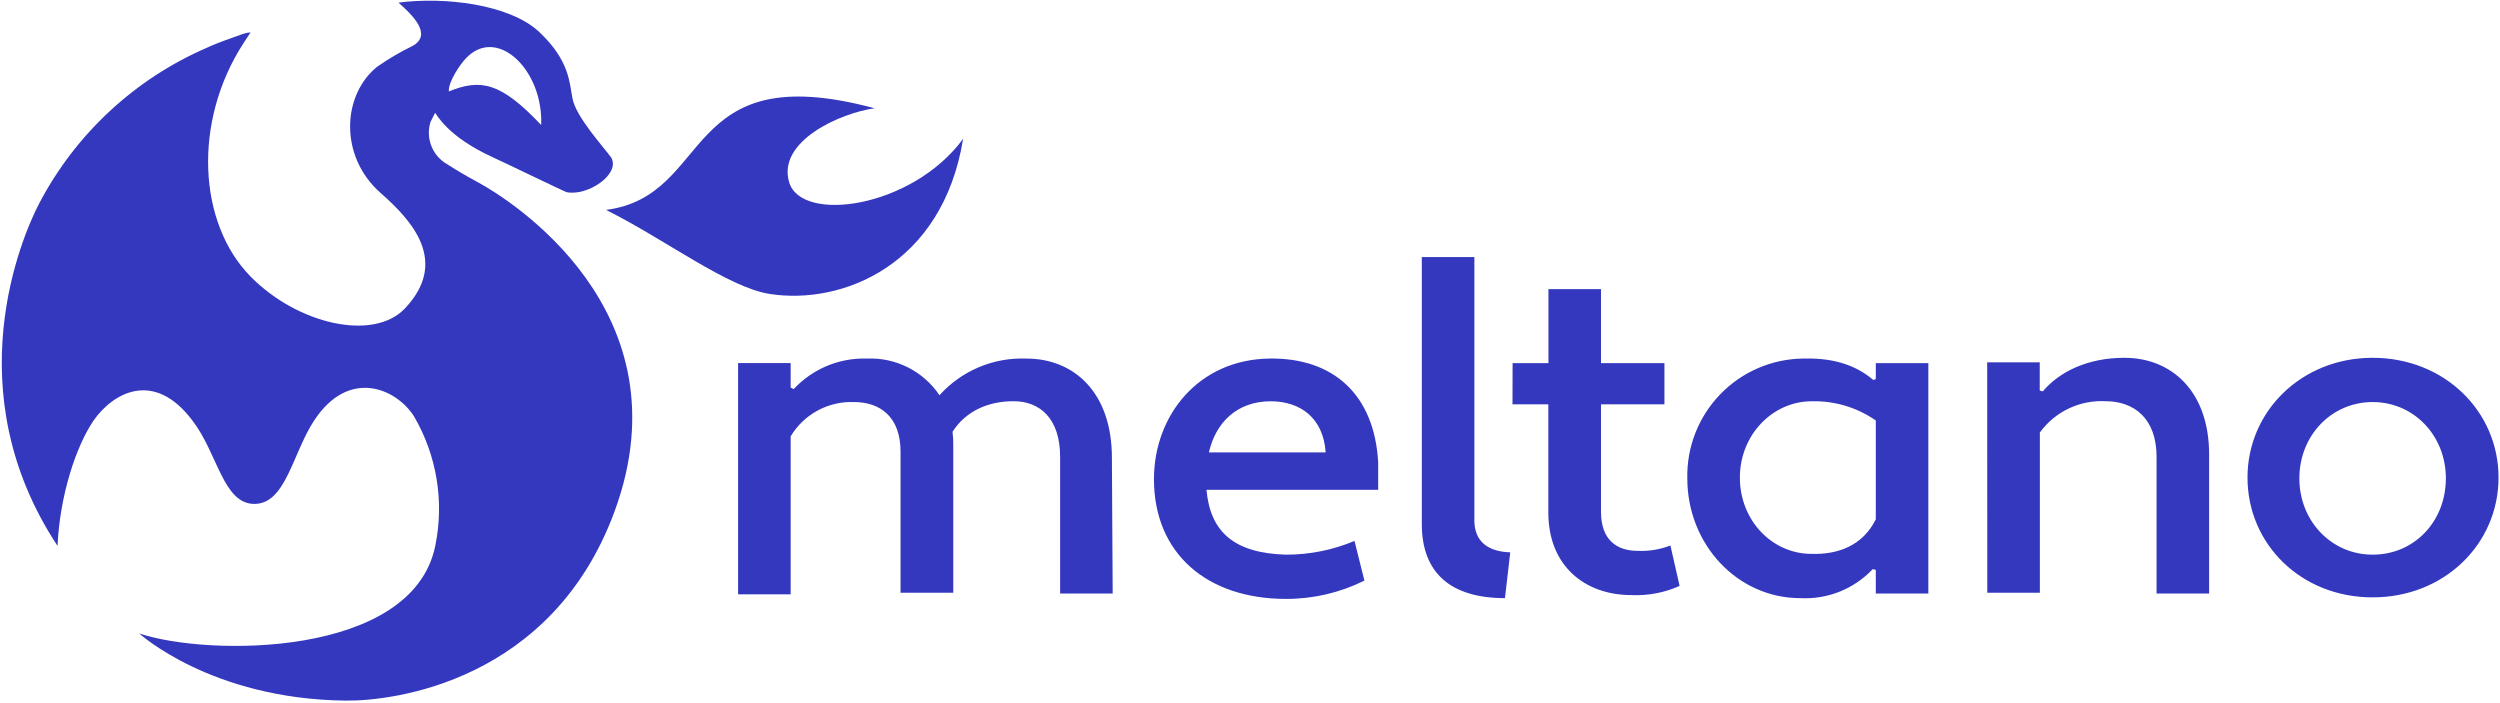
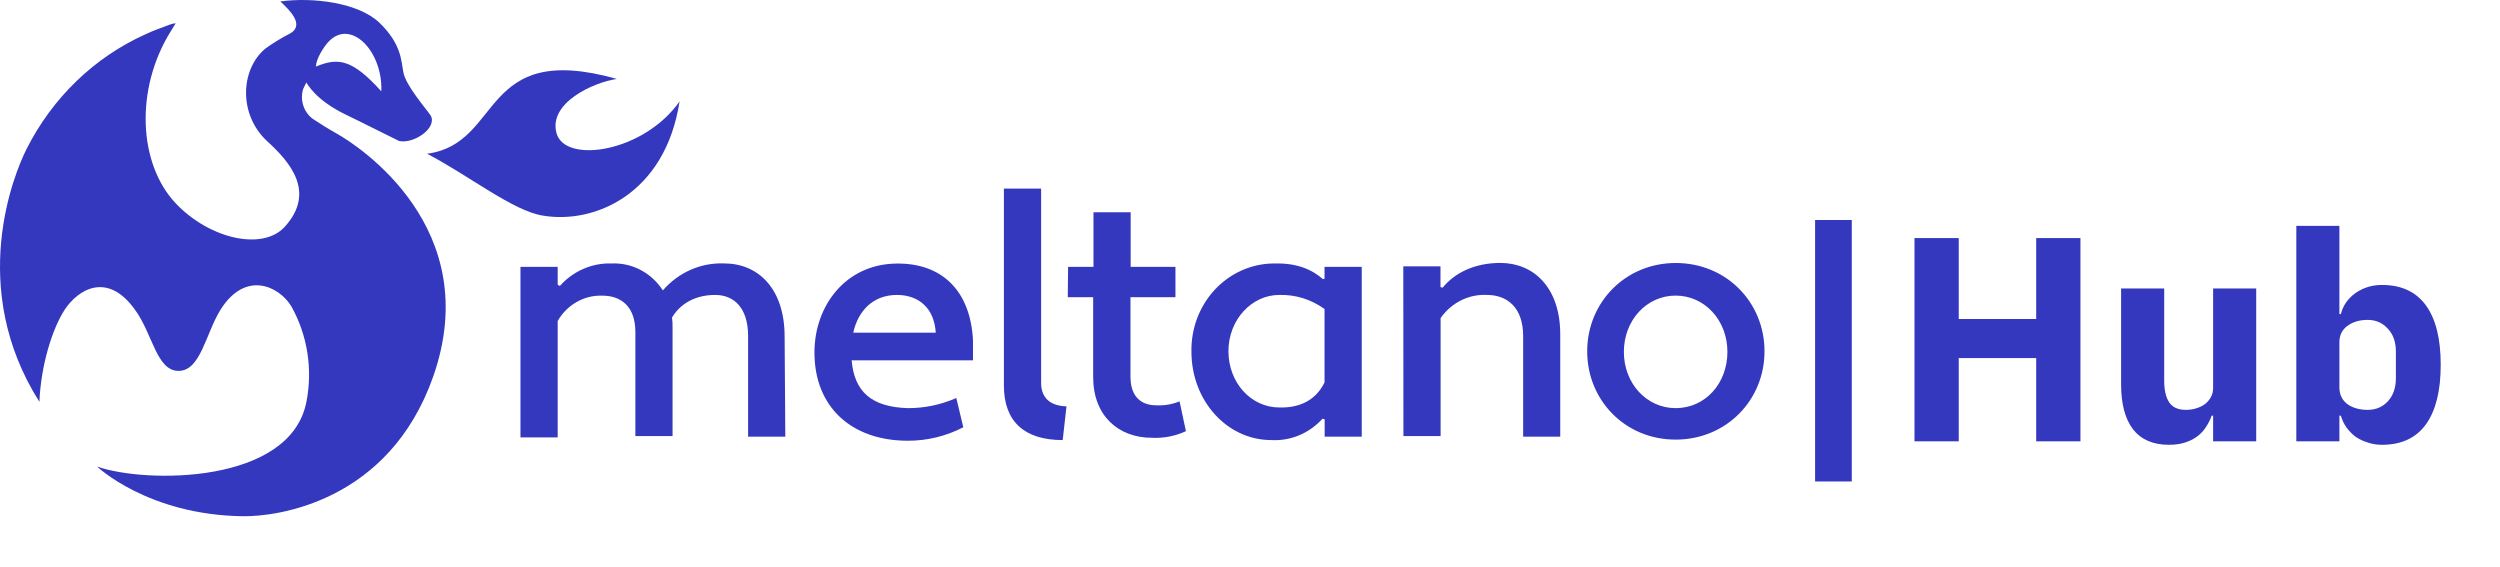
- <svg xmlns="http://www.w3.org/2000/svg" id="Layer_1" data-name="Layer 1" viewBox="0 0 713.46 200.39">
-   <defs>
-     <style>.cls-1{fill:#3438bf;}</style>
-   </defs>
-   <g id="Layer_2" data-name="Layer 2">
-     <g id="Layer_2-2" data-name="Layer 2-2">
-       <path class="cls-1" d="M317.54,169.39h-15v-39c0-11.1-5.88-15.89-13.28-15.89-7,0-13.5,2.61-17.42,8.71a30.18,30.18,0,0,1,.21,4.35v41.59H257V128.89c0-10-5.88-14.15-13.28-14.15a20.18,20.18,0,0,0-18.08,9.79v45.08h-15v-66h15v7l.87.43a27.37,27.37,0,0,1,20.91-8.71,23.71,23.71,0,0,1,20.69,10.46,31.71,31.71,0,0,1,24.82-10.46c13.5,0,24.39,9.58,24.39,28.31Zm75.77-37.45v7.84h-49c1.09,12.19,8.06,18.07,22.65,18.51a50,50,0,0,0,19.59-3.92l2.83,11.32A49.9,49.9,0,0,1,367,170.92c-22.43,0-37.68-12.85-37.68-34.19,0-18.08,12.63-34.19,33.1-34.41C380.47,102.11,392.23,112.56,393.31,131.94ZM345,129.11h33.32c-.65-9.8-7.19-14.59-15.68-14.59C353,114.52,346.93,120.61,345,129.11Zm84.49,41.59c-15.46,0-23.73-7.19-23.73-21.12V73.36h15v75.13c0,6.09,3.92,8.93,10.24,9.14Zm2.18-67.07h10.23V82.51h15v21.12H475v11.76H456.9v30.7c0,7.84,4.35,11.11,10.45,11.11a22.79,22.79,0,0,0,9.36-1.53l2.62,11.54a30.23,30.23,0,0,1-13.72,2.62c-13.5,0-23.74-8.5-23.74-23.52V115.39H431.64Zm103,4.79.65-.22v-4.57h15v65.76h-15v-6.75l-.87-.22a26.48,26.48,0,0,1-20.69,8.28c-17.85,0-32.23-15.24-32.23-34.19a33.47,33.47,0,0,1,33.1-34.19H515c9.14-.21,15.24,2.4,19.6,6.1Zm.65,39.85V120A30.6,30.6,0,0,0,517,114.52c-11.11,0-20.47,9.58-20.47,21.77s9.15,21.78,20.47,21.78C524.62,158.29,531.59,155.67,535.29,148.27Zm31.79-44.86h15v8.06l.87.22c4.79-5.66,12.85-9.58,23.3-9.58,13.28,0,24.17,9.36,24.17,27.65v39.63h-15v-39c0-11.1-6.53-15.89-14.59-15.89a21.75,21.75,0,0,0-18.72,8.93v45.72h-15Zm110-1.3c20.47,0,35.93,15.24,35.93,34.18s-15.46,34.19-35.93,34.19-35.71-15.24-35.71-34.19,15.46-34.18,35.71-34.18Zm0,56.18c12,0,20.9-9.58,20.9-21.78s-9.14-21.77-20.9-21.77-20.91,9.58-20.91,21.77,9.15,21.78,20.91,21.78Z" />
-       <path class="cls-1" d="M274.86,39.61C260.27,59.43,228.69,63.78,225.21,52S240,32.21,249.6,30.9c-55.75-15-45.73,25-76.65,29,17,8.49,34.84,22.21,46.81,24C240.23,87.08,269,75.76,274.86,39.61Z" />
-       <path class="cls-1" d="M136.36,52c-3.26-1.74-6.53-3.7-9.58-5.66a10.35,10.35,0,0,1-3.92-11.54l1.31-2.61c.44.43,3.48,6.75,16.33,12.63,4.36,2,20.47,9.8,21.12,10,5.88,1.31,15.46-5,12.85-9.8-2-2.83-10.23-11.75-11.1-17-.88-4.14-.66-10.67-9.59-19-8.49-7.83-27-10-40.06-8.27,3.7,3.27,10,9.15,3.92,12.41a74.82,74.82,0,0,0-10,5.88c-10,8.06-10.89,25.48.87,35.93,8.93,7.84,19.82,19.6,7,33.1-8.93,9.36-30.49,4.57-44-9.15-15-15.24-16.55-44.2-2-66.63l2-3.05a7.62,7.62,0,0,0-2.17.44c-3.49,1.3-7,2.39-10.24,3.92a98,98,0,0,0-47.9,44.42c-5,9.58-24,53.57,5.22,97.77.65-14.37,5.23-28.31,10.24-35.71,5.44-7.84,17.2-14.81,28.3,0,7.19,9.36,8.71,23.73,17.64,23.73s10.89-14.37,17-23.73c10-15.24,23.51-9.15,28.52-1.31a52.33,52.33,0,0,1,6.1,37c-6.53,32-65.11,31.58-84.49,25,0,0,20.47,18.73,58.79,19.17,13.72.21,59-5.45,76.87-54C196.46,88.6,145.29,56.81,136.36,52Zm-3.48-35.27c8.93-9.59,22.21,3.26,21.56,18.94-11.54-12.19-17.21-13.28-26.35-9.58C127.87,23.28,131.57,18.05,132.88,16.75Z" />
-     </g>
-   </g>
+ <svg xmlns="http://www.w3.org/2000/svg" width="1099" height="249" viewBox="0 0 1099 249" fill="none">
+   <path d="M345.224 191.972H328.861V147.711C328.861 135.096 322.458 129.654 314.395 129.654C306.806 129.654 299.692 132.564 295.423 139.548C295.62 141.189 295.699 142.842 295.66 144.495V191.681H279.311V145.979C279.311 134.601 272.908 129.974 264.844 129.974C260.908 129.819 257.004 130.77 253.541 132.728C250.078 134.687 247.184 137.58 245.161 141.105V192.292H228.798V117.301H245.161V125.202L246.11 125.697C249.009 122.451 252.54 119.889 256.467 118.185C260.394 116.481 264.625 115.674 268.876 115.817C273.287 115.616 277.674 116.6 281.616 118.674C285.558 120.747 288.924 123.842 291.391 127.661C294.785 123.737 298.965 120.64 303.635 118.591C308.305 116.541 313.35 115.589 318.412 115.803C333.116 115.803 344.917 126.671 344.917 147.944L345.224 191.972ZM427.725 149.486V158.39H374.38C375.566 172.242 383.154 178.921 399.043 179.415C406.373 179.446 413.633 177.931 420.387 174.963L423.47 187.825C415.88 191.752 407.516 193.78 399.043 193.747C374.617 193.747 358.03 179.197 358.03 154.928C358.03 134.398 371.771 116.108 394.063 115.861C413.747 115.57 426.539 127.428 427.725 149.486ZM375.091 146.227H411.361C410.65 135.096 403.535 129.654 394.287 129.654C383.866 129.654 377.226 136.58 375.091 146.227ZM467.161 193.456C450.324 193.456 441.312 185.308 441.312 169.478V82.92H457.675V168.241C457.675 175.167 461.944 178.426 468.835 178.63L467.161 193.456ZM469.533 117.301H480.693V93.308H497.042V117.301H516.726V130.644H496.958V165.564C496.958 174.468 501.702 178.178 508.342 178.178C511.819 178.35 515.293 177.76 518.539 176.447L521.329 189.542C516.635 191.715 511.518 192.711 506.389 192.452C491.699 192.452 480.553 182.82 480.553 165.753V130.644H469.393L469.533 117.301ZM581.551 122.743L582.263 122.496V117.301H598.626V191.972H582.319V184.319L581.37 184.071C578.494 187.249 574.988 189.734 571.098 191.355C567.207 192.976 563.024 193.693 558.841 193.456C539.408 193.456 523.757 176.156 523.757 154.637C523.651 149.612 524.502 144.616 526.261 139.938C528.02 135.259 530.651 130.991 534.002 127.38C537.354 123.77 541.359 120.889 545.785 118.904C550.211 116.919 554.971 115.87 559.789 115.817H560.264C570.224 115.57 576.864 118.538 581.607 122.743H581.551ZM582.263 167.993V135.838C576.424 131.615 569.444 129.449 562.342 129.654C550.262 129.654 540.022 140.538 540.022 154.389C540.022 168.241 549.983 179.124 562.342 179.124C570.698 179.372 578.287 176.403 582.319 167.993H582.263ZM616.887 117.068H633.236V126.206L634.185 126.453C639.402 120.037 648.135 115.584 659.56 115.584C674.026 115.584 685.883 126.206 685.883 146.983V191.972H669.576V147.711C669.576 135.096 662.461 129.654 653.687 129.654C649.743 129.447 645.812 130.27 642.251 132.048C638.689 133.827 635.61 136.505 633.292 139.839V191.681H616.942L616.887 117.068ZM736.62 115.613C758.94 115.613 775.68 132.913 775.68 154.433C775.68 175.952 758.842 193.252 736.62 193.252C714.397 193.252 697.727 175.952 697.727 154.433C697.727 132.913 714.565 115.613 736.62 115.613ZM736.62 179.415C749.663 179.415 759.372 168.532 759.372 154.68C759.372 140.829 749.426 129.945 736.62 129.945C723.813 129.945 713.853 140.829 713.853 154.68C713.853 168.532 723.813 179.415 736.62 179.415Z" fill="#3438BF" />
+   <path d="M298.743 44.595C282.868 67.089 248.523 72.036 244.687 58.679C240.85 45.322 260.813 36.185 271.192 34.701C210.495 17.634 221.404 63.132 187.729 67.584C206.227 77.231 225.673 92.814 238.702 94.792C261.05 98.561 292.354 85.641 298.743 44.595Z" fill="#3438BF" />
+   <path d="M147.957 58.679C144.4 56.7 140.843 54.474 137.523 52.263C135.574 50.832 134.111 48.794 133.344 46.44C132.577 44.087 132.545 41.541 133.254 39.168L134.649 36.258C135.123 36.752 138.443 43.926 152.435 50.604C157.178 52.83 174.755 61.72 175.425 61.968C181.828 63.423 192.263 56.279 189.375 50.851C187.241 47.636 178.215 37.495 177.28 31.558C176.332 26.858 176.569 19.438 166.846 10.039C157.611 1.134 137.453 -1.339 123.224 0.639C127.256 4.35 134.133 11.028 127.493 14.738C123.698 16.669 120.051 18.902 116.584 21.417C105.675 30.569 104.726 50.357 117.532 62.157C127.297 71.061 139.113 84.418 125.121 99.754C115.356 110.39 91.934 104.948 77.231 89.365C60.868 72.051 59.208 39.168 75.097 13.705L77.231 10.242C76.422 10.287 75.623 10.453 74.859 10.737C71.065 12.192 67.271 13.458 63.699 15.189C41.331 25.3 22.954 43.091 11.624 65.605C6.17 76.489 -14.463 126.439 17.316 176.651C18.027 160.326 23.007 144.495 28.476 136.085C34.39 127.181 47.197 119.28 59.291 136.085C67.117 146.721 68.777 163.046 78.5 163.046C88.224 163.046 90.358 146.721 96.984 136.085C107.893 118.785 122.596 125.697 128.051 134.63C135.17 147.309 137.536 162.289 134.691 176.68C127.576 213.055 63.797 212.531 42.691 205.11C42.691 205.11 65.011 226.383 106.707 226.935C121.648 227.183 170.961 220.752 190.407 165.607C213.397 100.234 157.681 64.121 147.957 58.679ZM144.163 18.623C153.928 7.74 168.338 22.333 167.627 40.143C155.072 26.291 148.906 25.054 138.946 29.259C138.709 26.044 142.74 20.107 144.163 18.623Z" fill="#3438BF" />
+   <path d="M797.914 211.664V96.72H814.042V211.664H797.914ZM895.11 157.392H861.062V194H841.606V104.656H861.062V140.24H895.11V104.656H914.566V194H895.11V157.392ZM972.887 182.736H972.247C971.65 184.443 970.839 186.064 969.815 187.6C968.876 189.136 967.639 190.501 966.103 191.696C964.567 192.891 962.732 193.829 960.599 194.512C958.551 195.195 956.162 195.536 953.431 195.536C946.519 195.536 941.271 193.275 937.687 188.752C934.188 184.144 932.439 177.573 932.439 169.04V126.8H951.383V167.376C951.383 171.472 952.108 174.629 953.559 176.848C955.01 179.067 957.484 180.176 960.983 180.176C962.434 180.176 963.884 179.963 965.335 179.536C966.786 179.109 968.066 178.512 969.175 177.744C970.284 176.891 971.18 175.867 971.863 174.672C972.546 173.477 972.887 172.069 972.887 170.448V126.8H991.831V194H972.887V182.736ZM1009.46 99.28H1028.4V138.064H1029.04C1029.98 134.309 1032.11 131.237 1035.44 128.848C1038.85 126.459 1042.74 125.264 1047.09 125.264C1055.62 125.264 1062.07 128.251 1066.42 134.224C1070.77 140.197 1072.94 148.901 1072.94 160.336C1072.94 171.771 1070.77 180.517 1066.42 186.576C1062.07 192.549 1055.62 195.536 1047.09 195.536C1044.87 195.536 1042.78 195.195 1040.82 194.512C1038.85 193.915 1037.06 193.061 1035.44 191.952C1033.91 190.757 1032.58 189.392 1031.47 187.856C1030.36 186.235 1029.55 184.528 1029.04 182.736H1028.4V194H1009.46V99.28ZM1040.82 180.176C1044.4 180.176 1047.35 178.939 1049.65 176.464C1052.04 173.904 1053.23 170.491 1053.23 166.224V154.576C1053.23 150.309 1052.04 146.939 1049.65 144.464C1047.35 141.904 1044.4 140.624 1040.82 140.624C1037.23 140.624 1034.25 141.52 1031.86 143.312C1029.55 145.019 1028.4 147.408 1028.4 150.48V170.32C1028.4 173.392 1029.55 175.824 1031.86 177.616C1034.25 179.323 1037.23 180.176 1040.82 180.176Z" fill="#3438BF" />
</svg>
